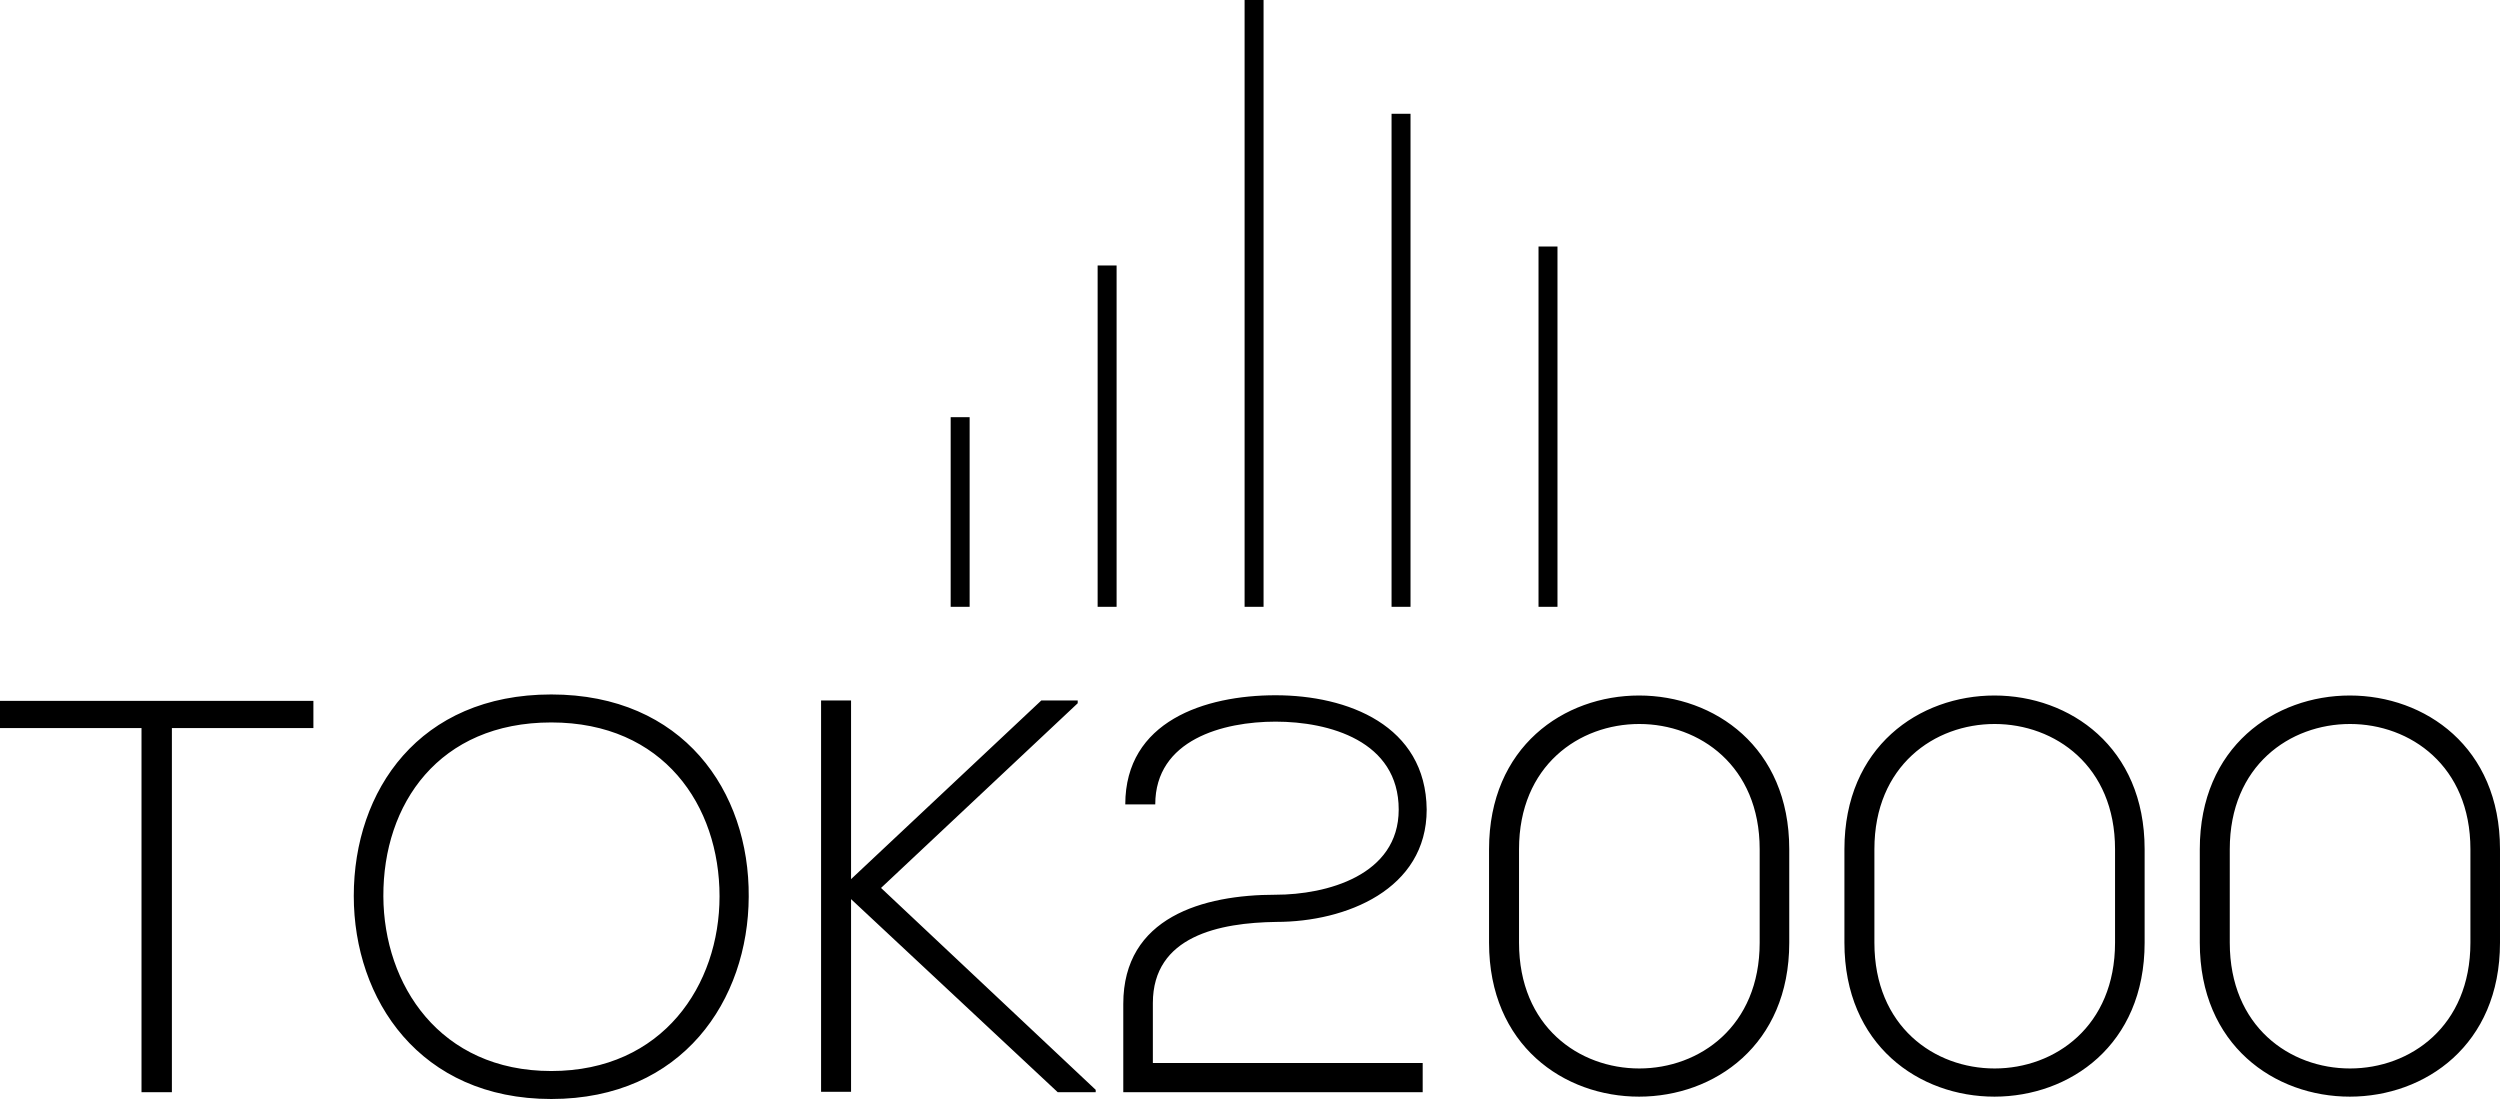
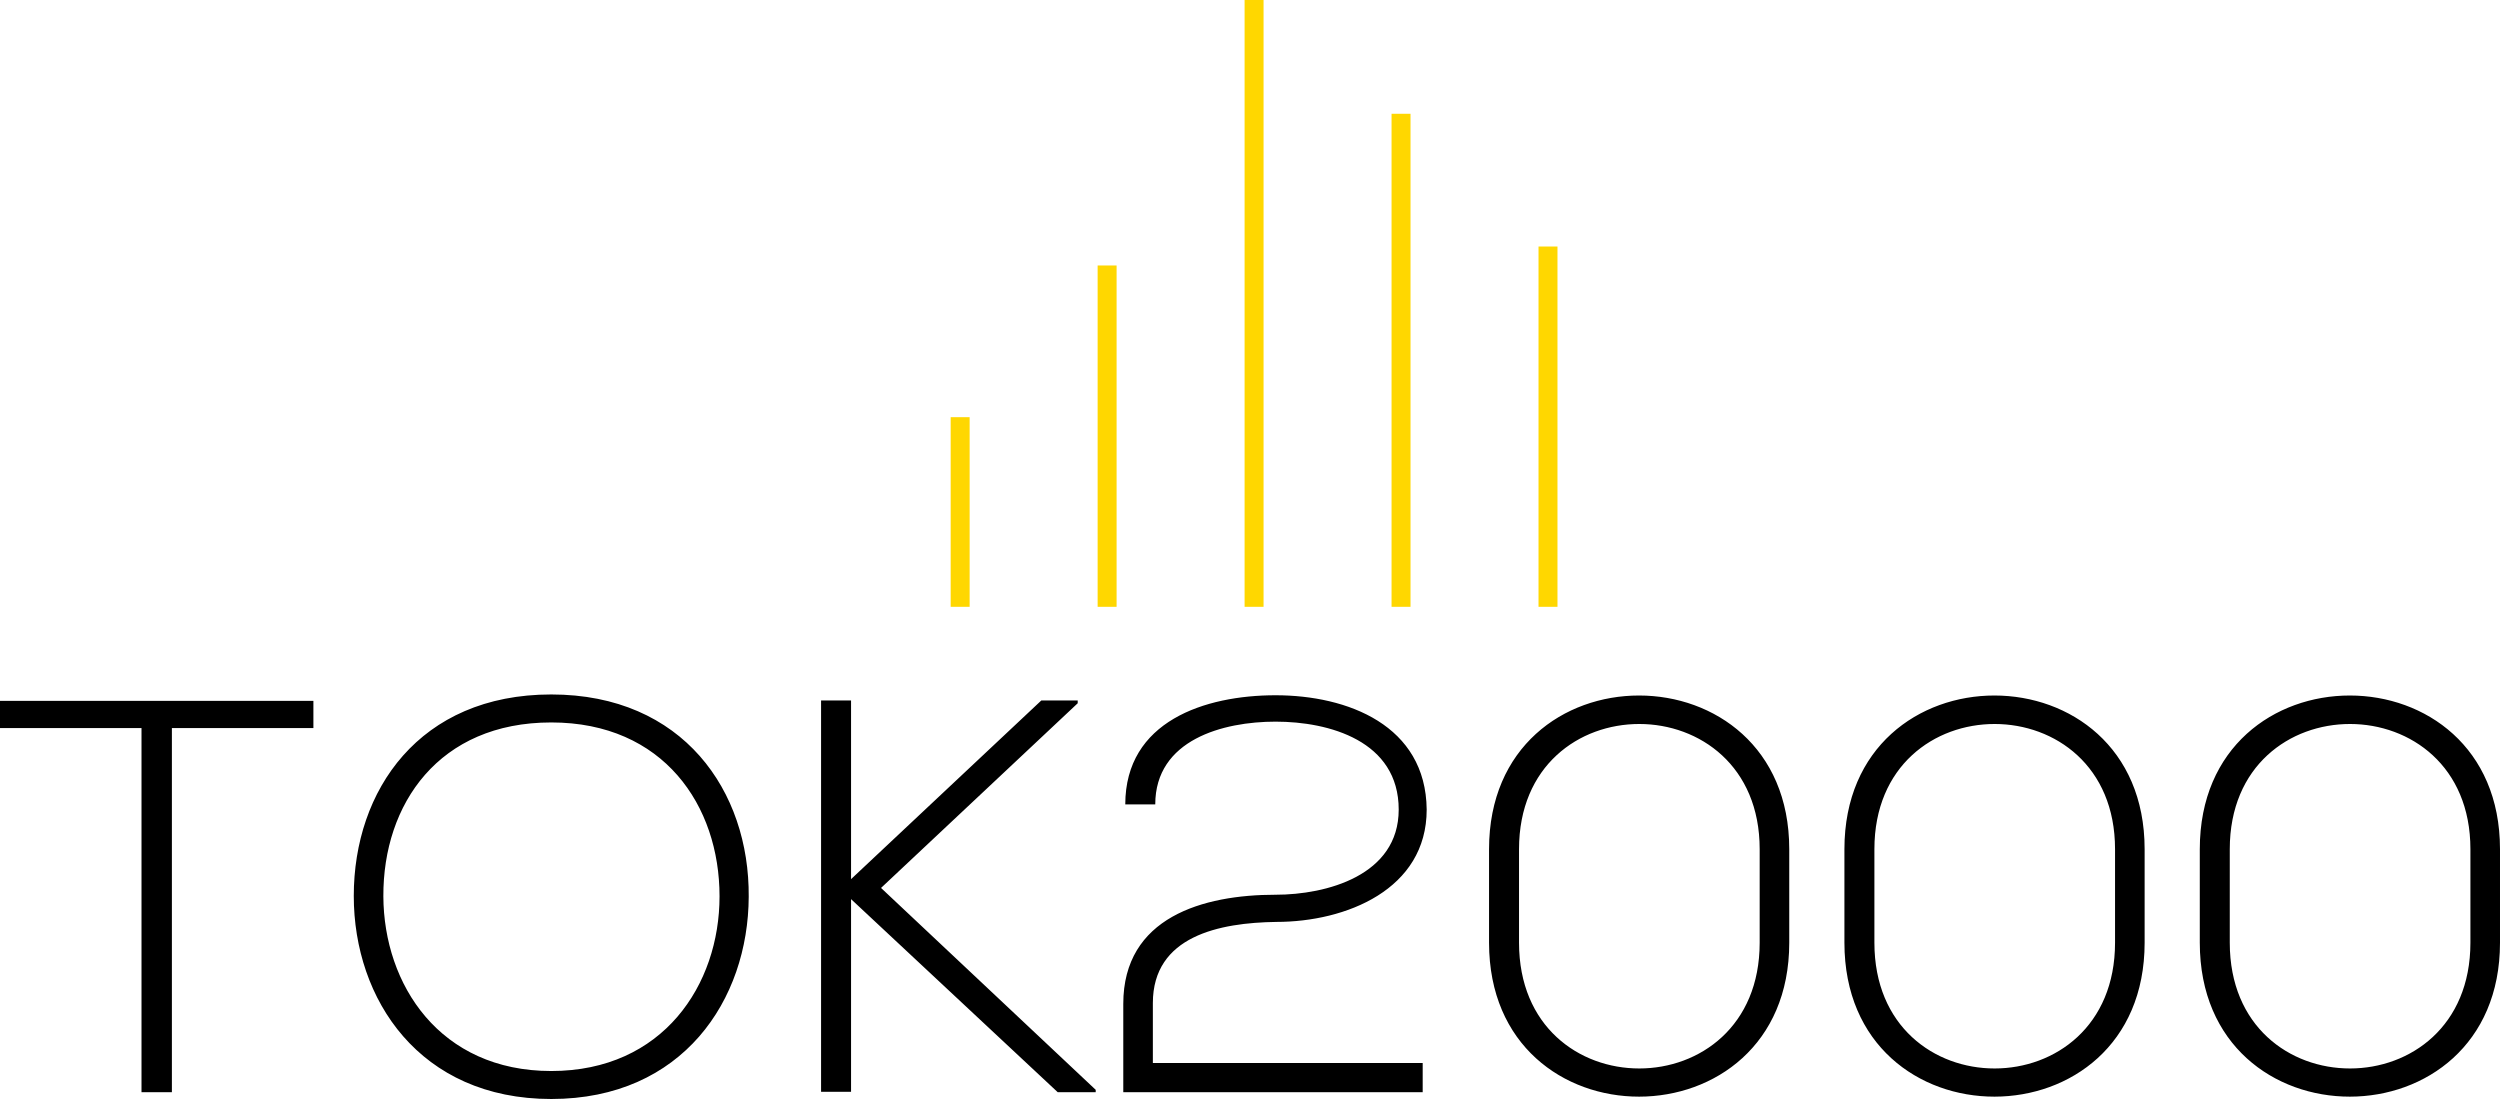
<svg xmlns="http://www.w3.org/2000/svg" data-v-423bf9ae="" viewBox="0 0 370.791 163" class="iconAbove">
  <g data-v-423bf9ae="" id="17361580-bced-4d5a-b3aa-e50863c756ca" fill="black" transform="matrix(5.928854,0,0,5.928854,-0.8300408,99.73913)">
    <path d="M3.68 10.50L4.44 10.50L4.44 1.39L7.98 1.39L7.98 0.71L0.14 0.71L0.14 1.39L3.68 1.39ZM13.93 0.55C10.63 0.55 8.99 2.95 8.99 5.59C8.99 8.18 10.64 10.67 13.93 10.67C17.22 10.67 18.86 8.19 18.87 5.61C18.89 2.97 17.23 0.55 13.93 0.55ZM13.93 1.25C16.74 1.25 18.14 3.33 18.14 5.60C18.14 7.81 16.73 9.97 13.93 9.97C11.14 9.97 9.74 7.81 9.73 5.60C9.72 3.29 11.12 1.25 13.93 1.25ZM27.55 10.44L22.18 5.39L27.10 0.77L27.10 0.70L26.19 0.70L21.43 5.17L21.43 0.70L20.68 0.70L20.68 10.49L21.43 10.49L21.43 5.67L26.60 10.50L27.55 10.50ZM29.04 3.30C29.04 1.68 30.74 1.23 32.05 1.23C33.39 1.23 35.13 1.71 35.13 3.43C35.13 5.08 33.32 5.56 32.05 5.56C30.24 5.56 28.24 6.12 28.24 8.29L28.24 10.50L35.73 10.50L35.73 9.77L28.98 9.77L28.98 8.27C28.98 6.59 30.65 6.26 32.07 6.24C33.81 6.24 35.83 5.43 35.83 3.43C35.81 1.32 33.85 0.57 32.05 0.57C30.28 0.57 28.29 1.22 28.29 3.30ZM38.14 4.42C38.14 0.24 44.16 0.25 44.16 4.42L44.16 6.76C44.16 10.95 38.14 10.96 38.14 6.76ZM37.39 6.76C37.39 11.90 44.90 11.89 44.90 6.76L44.90 4.42C44.90-0.70 37.39-0.71 37.39 4.42ZM47.03 4.42C47.03 0.24 53.05 0.25 53.05 4.42L53.05 6.76C53.05 10.95 47.03 10.96 47.03 6.76ZM46.28 6.76C46.28 11.90 53.79 11.89 53.79 6.76L53.79 4.42C53.79-0.70 46.28-0.71 46.28 4.42ZM55.92 4.42C55.92 0.24 61.94 0.25 61.94 4.42L61.94 6.76C61.94 10.95 55.92 10.96 55.92 6.76ZM55.17 6.76C55.17 11.90 62.68 11.89 62.68 6.76L62.68 4.42C62.68-0.70 55.17-0.71 55.17 4.42Z" />
  </g>
-   <g data-v-423bf9ae="" id="90ce5f65-f22f-4b1c-b83f-7a50f8c8bd74" transform="matrix(2.8125,0,0,2.8125,141,0)" stroke="none" fill="black">
+   <g data-v-423bf9ae="" id="90ce5f65-f22f-4b1c-b83f-7a50f8c8bd74" transform="matrix(2.8125,0,0,2.8125,141,0)" stroke="none" fill="gold">
    <path d="M0 22h1v10H0zM7.75 14h1v18h-1zM15.5 0h1v32h-1zM23.25 6h1v26h-1zM31 13h1v19h-1z" />
  </g>
</svg>
